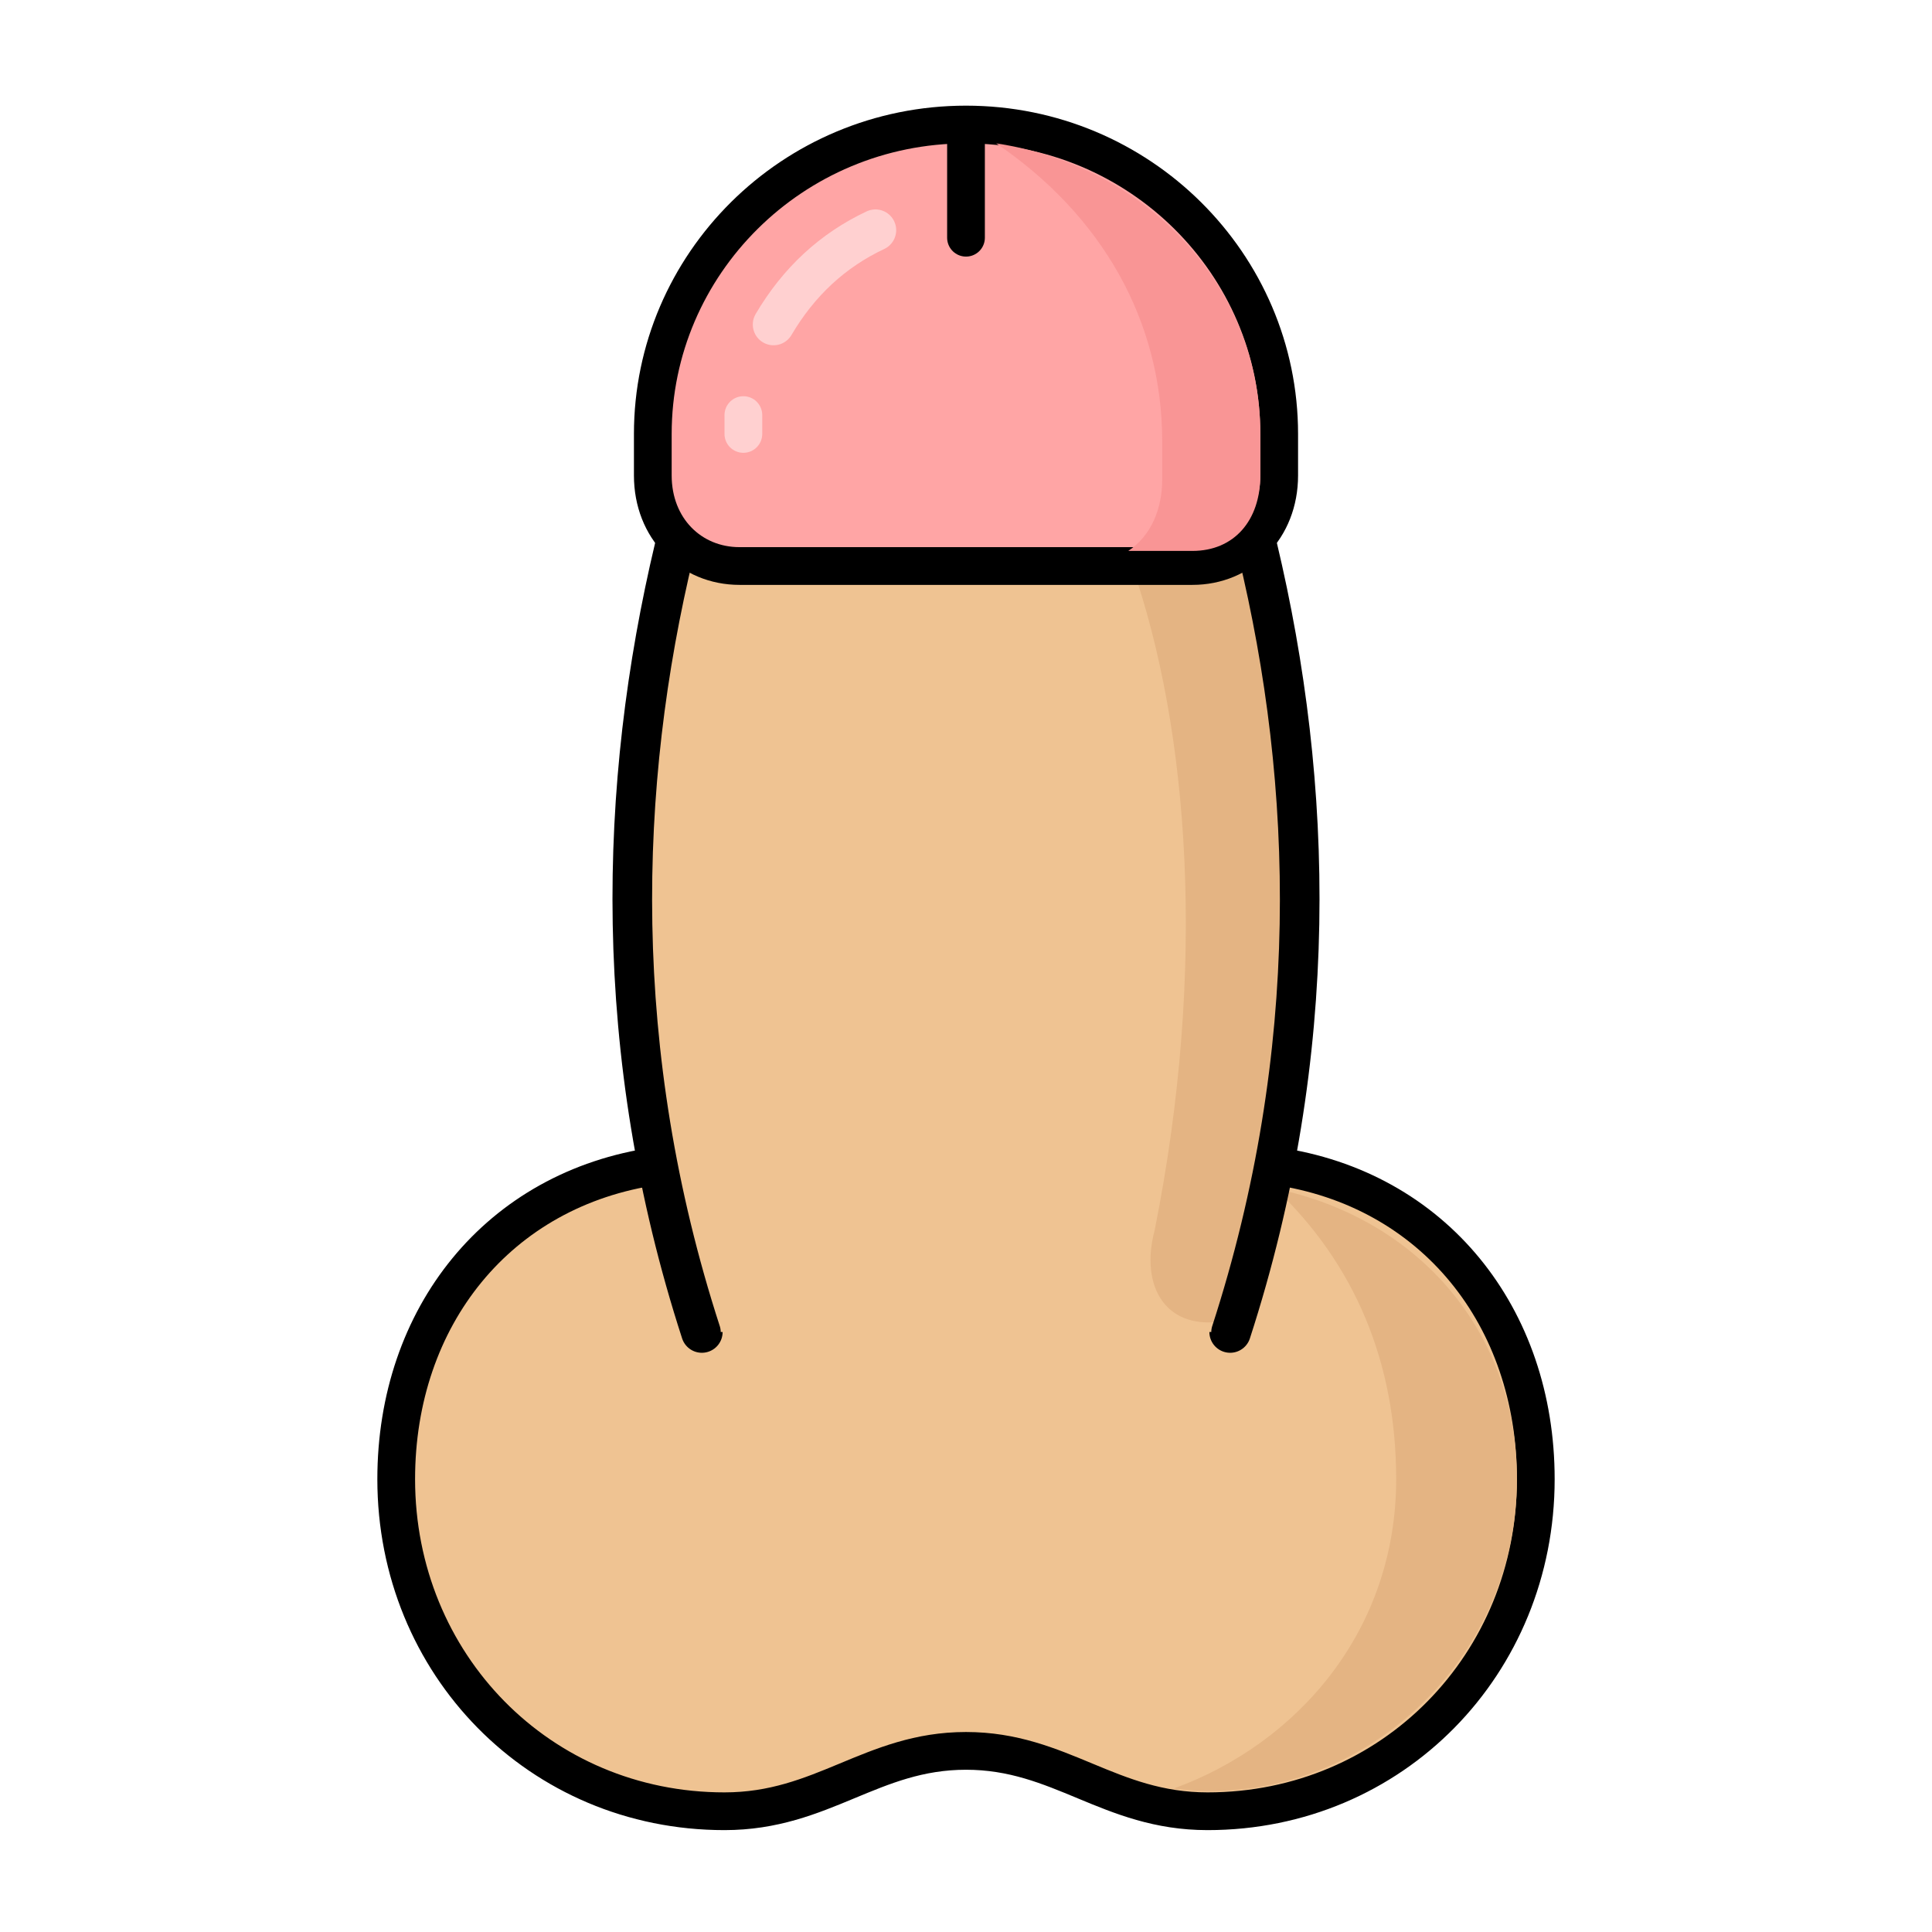
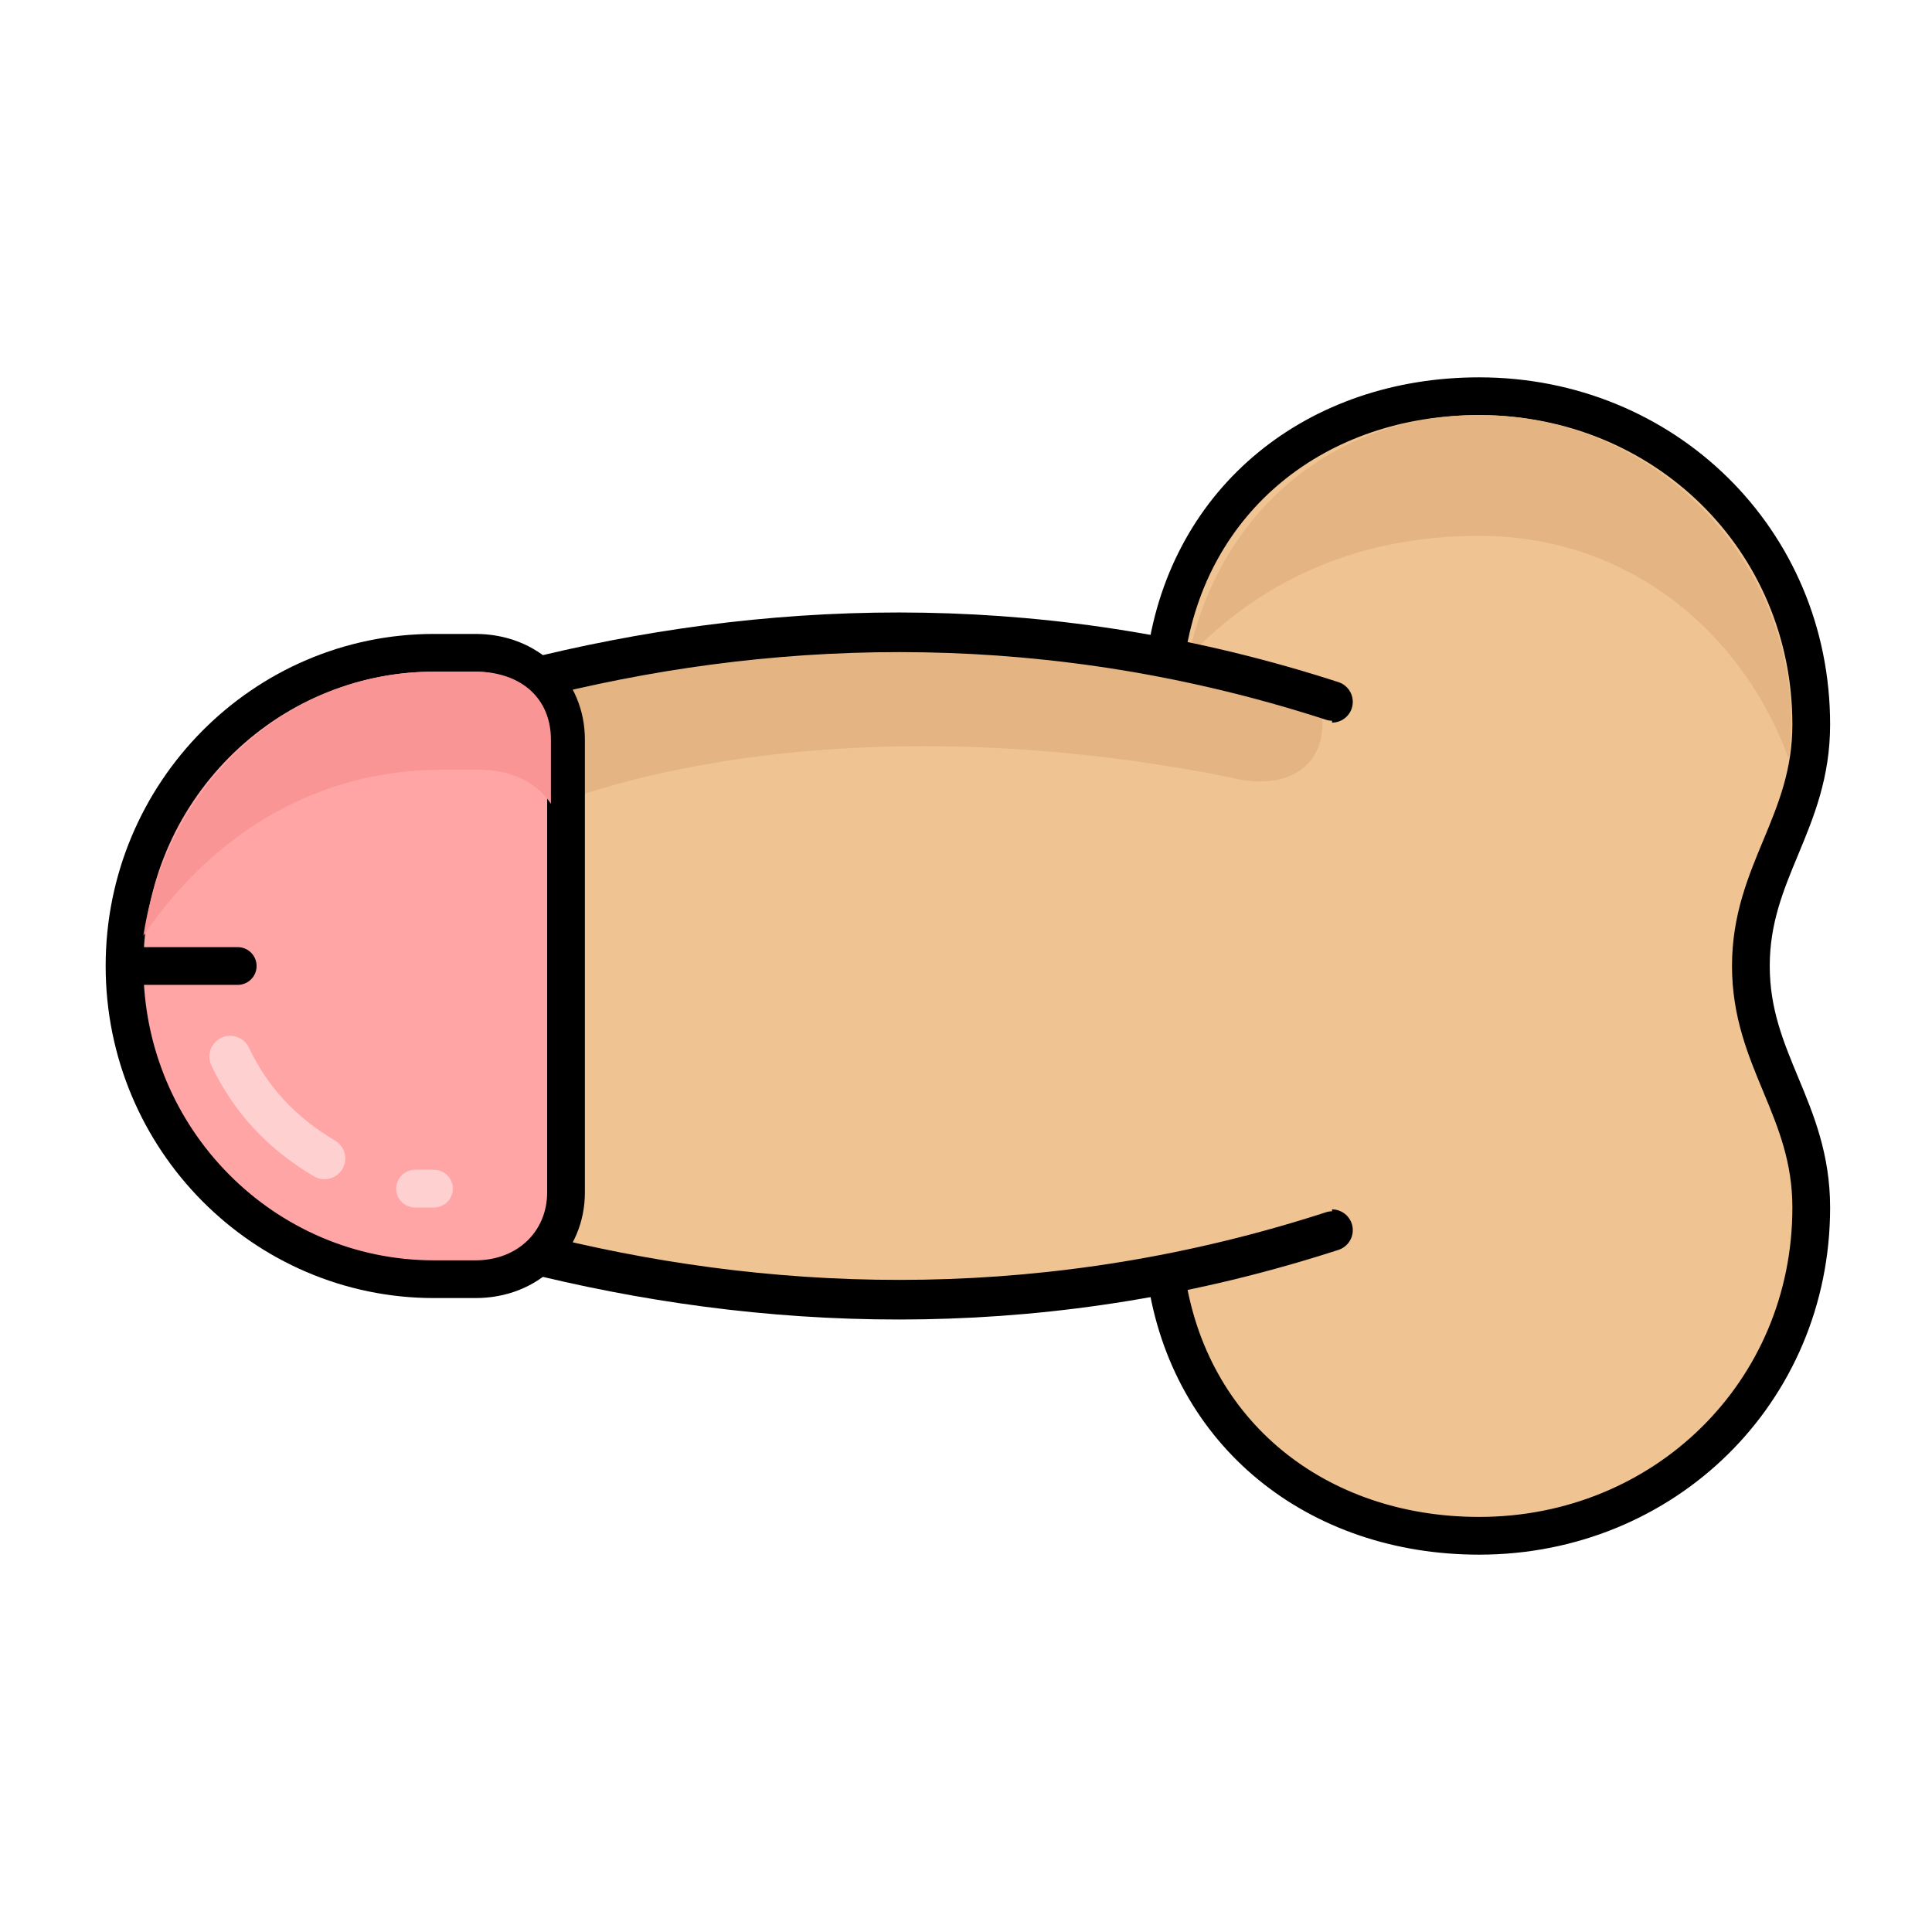
<svg xmlns="http://www.w3.org/2000/svg" width="512" height="512" viewBox="0 0 512 512">
-   <path d="M174 309        C132 315 105 349 105 392        C105 441 143 480 192 480        C218 480 231 464 256 464        C281 464 294 480 320 480        C369 480 407 441 407 392        C407 349 380 315 338 309 Z" fill="#EFC392" stroke="#000" stroke-width="10" stroke-linejoin="round" />
-   <path d="M338 315        C359 335 370 361 370 392        C370 432 344 462 311 474        C358 480 402 442 402 392        C402 353 376 323 338 315 Z" fill="#E4B483" />
-   <path d="M179 145        C164 208 162 279 186 353        M333 145        C348 208 350 279 326 353" fill="none" stroke="#000" stroke-width="11" stroke-linecap="round" />
-   <path d="M179 146        C164 208 162 279 186 353        L326 353        C350 279 348 208 333 146 Z" fill="#EFC392" />
-   <path d="M300 150        L332 150        C346 214 344 283 325 350        C309 353 302 341 306 326        C320 256 315 193 300 150 Z" fill="#E4B483" />
-   <path d="M179 146        C164 208 162 279 186 353        M333 146        C348 208 350 279 326 353" fill="none" stroke="#000" stroke-width="10" stroke-linecap="round" />
-   <path d="M196 150        C183 150 173 140 173 126        L173 115        C173 70 210 33 256 33        C302 33 339 70 339 115        L339 126        C339 140 329 150 316 150 Z" fill="#FFA5A5" stroke="#000" stroke-width="10" stroke-linejoin="round" />
-   <path d="M264 38        C292 57 308 85 308 117        L308 127        C308 135 305 142 299 146        L316 146        C327 146 334 138 334 126        L334 115        C334 76 304 44 264 38 Z" fill="#F99595" />
-   <path d="M256 34 L256 63" stroke="#000" stroke-width="10" stroke-linecap="round" />
-   <path d="M205 86 Q215 69 232 61" fill="none" stroke="#FFD0D0" stroke-width="11" stroke-linecap="round" />
-   <path d="M197 110 L197 115" fill="none" stroke="#FFD0D0" stroke-width="10" stroke-linecap="round" />
+   <g transform="rotate(-90 256 256)">
+     <path d="M174 309          C132 315 105 349 105 392          C105 441 143 480 192 480          C218 480 231 464 256 464          C281 464 294 480 320 480          C369 480 407 441 407 392          C407 349 380 315 338 309 Z" fill="#EFC392" stroke="#000" stroke-width="10" stroke-linejoin="round" />
+     <path d="M338 315          C359 335 370 361 370 392          C370 432 344 462 311 474          C358 480 402 442 402 392          C402 353 376 323 338 315 Z" fill="#E4B483" />
+     <path d="M179 145          C164 208 162 279 186 353          M333 145          C348 208 350 279 326 353" fill="none" stroke="#000" stroke-width="11" stroke-linecap="round" />
+     <path d="M179 146          C164 208 162 279 186 353          L326 353          C350 279 348 208 333 146 Z" fill="#EFC392" />
+     <path d="M300 150          L332 150          C346 214 344 283 325 350          C309 353 302 341 306 326          C320 256 315 193 300 150 Z" fill="#E4B483" />
+     <path d="M179 146          C164 208 162 279 186 353          M333 146          C348 208 350 279 326 353" fill="none" stroke="#000" stroke-width="10" stroke-linecap="round" />
+     <path d="M196 150          C183 150 173 140 173 126          L173 115          C173 70 210 33 256 33          C302 33 339 70 339 115          L339 126          C339 140 329 150 316 150 Z" fill="#FFA5A5" stroke="#000" stroke-width="10" stroke-linejoin="round" />
+     <path d="M264 38          C292 57 308 85 308 117          L308 127          C308 135 305 142 299 146          L316 146          C327 146 334 138 334 126          L334 115          C334 76 304 44 264 38 Z" fill="#F99595" />
+     <path d="M256 34 L256 63" stroke="#000" stroke-width="10" stroke-linecap="round" />
+     <path d="M205 86 Q215 69 232 61" fill="none" stroke="#FFD0D0" stroke-width="11" stroke-linecap="round" />
+     <path d="M197 110 L197 115" fill="none" stroke="#FFD0D0" stroke-width="10" stroke-linecap="round" />
+   </g>
</svg>
